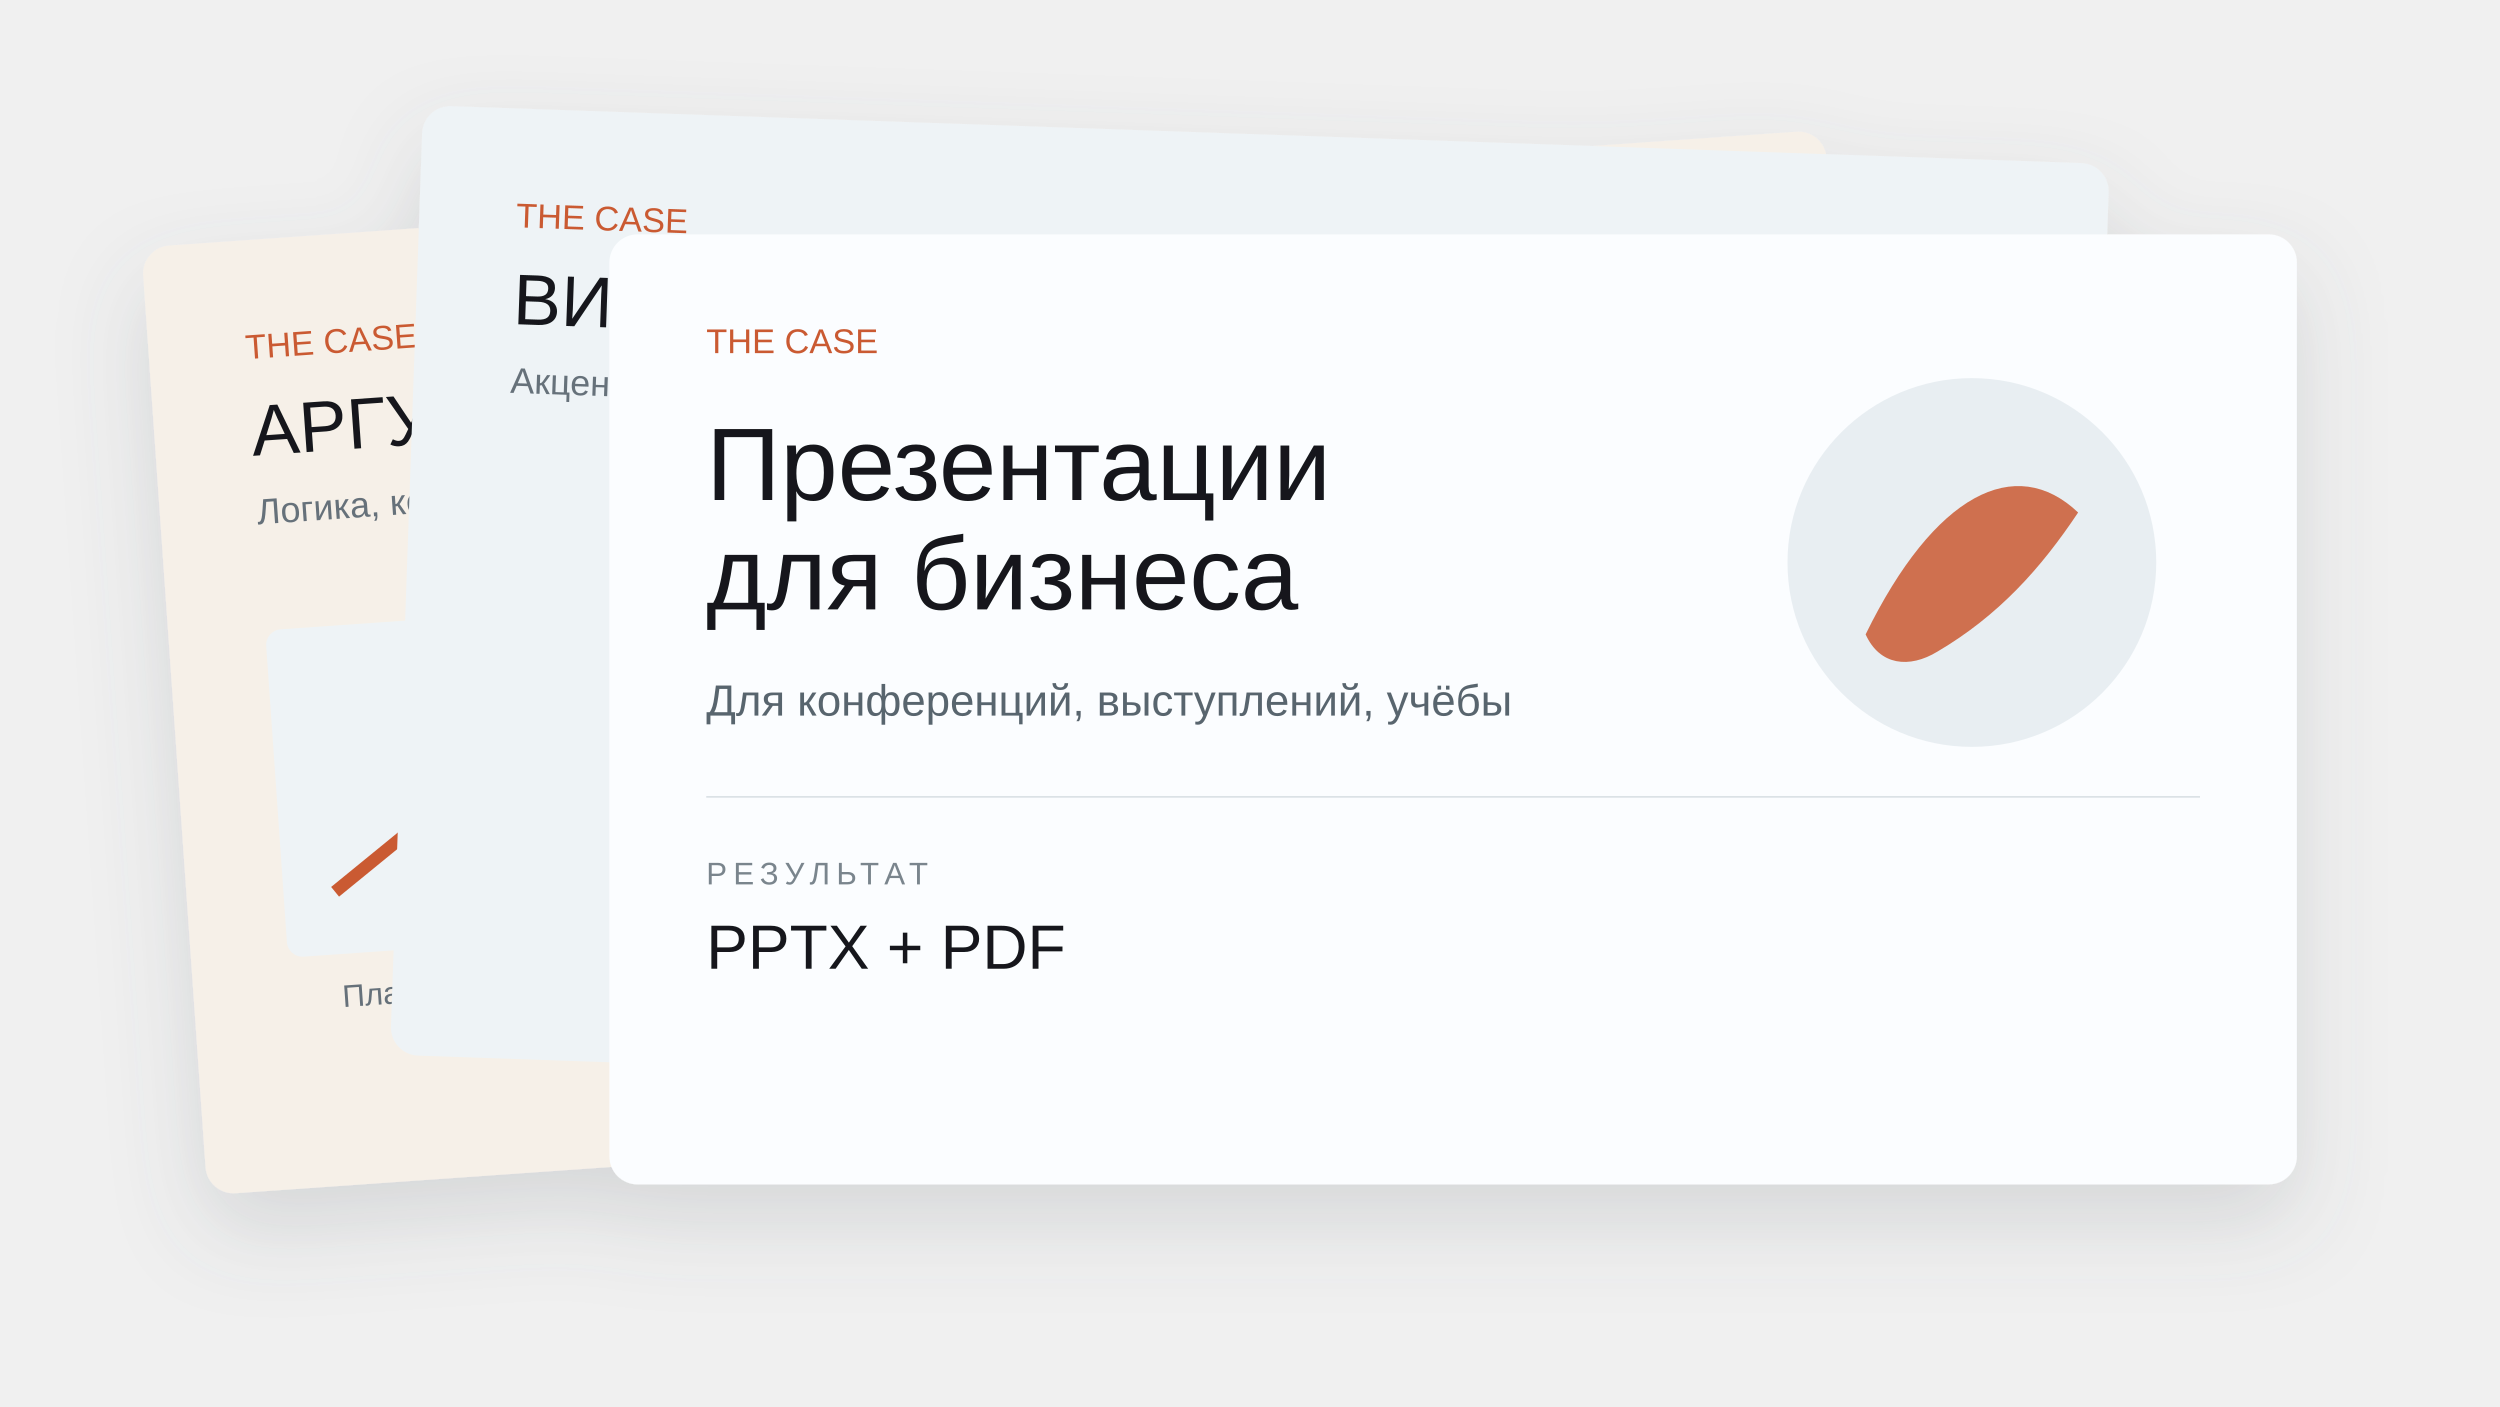
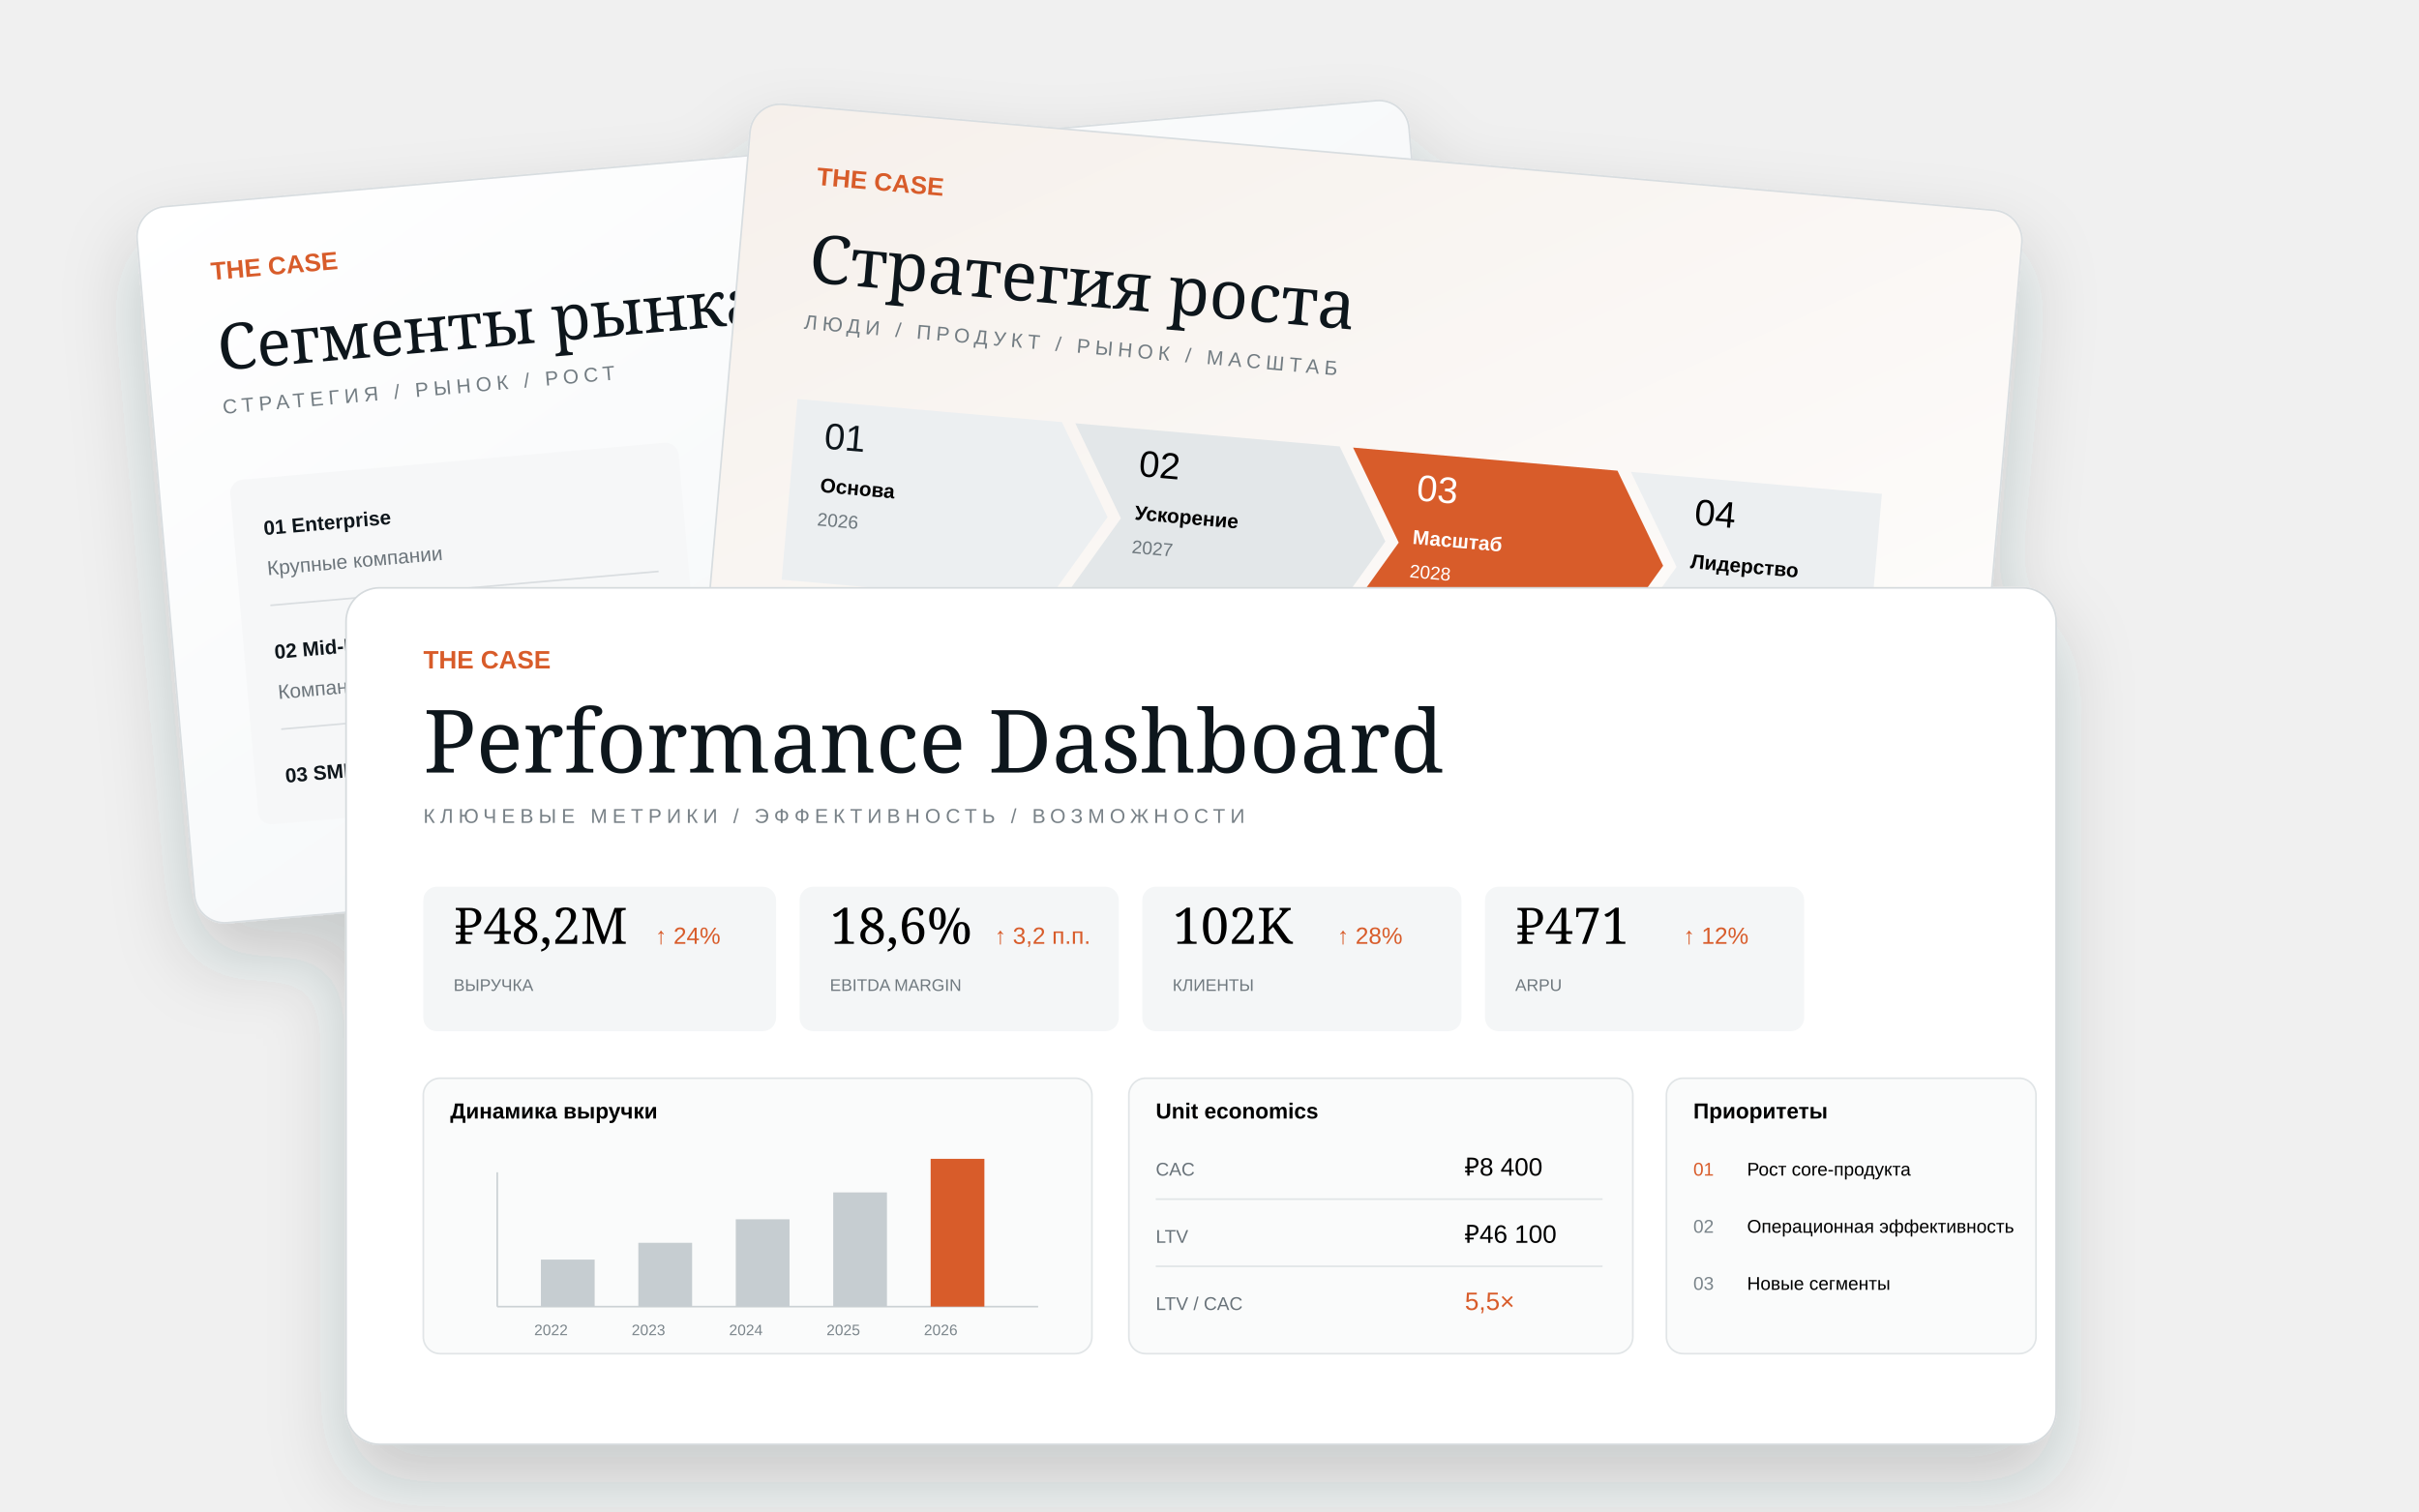
- <svg xmlns="http://www.w3.org/2000/svg" width="1600" height="900" viewBox="0 0 1600 900">
+ <svg xmlns="http://www.w3.org/2000/svg" viewBox="0 0 1440 900" role="img" aria-label="Бизнес-презентации THE CASE">
  <defs>
-     <filter id="s" x="-20%" y="-20%" width="140%" height="140%">
-       <feDropShadow dx="0" dy="24" stdDeviation="28" flood-color="#5a6570" flood-opacity=".18" />
+     <filter id="sh" x="-20%" y="-20%" width="140%" height="160%">
+       <feDropShadow dx="0" dy="22" stdDeviation="22" flood-color="#26333b" flood-opacity=".20" />
    </filter>
+     <linearGradient id="paper" x1="0" y1="0" x2="1" y2="1">
+       <stop offset="0" stop-color="#ffffff" />
+       <stop offset="1" stop-color="#f1f4f6" />
+     </linearGradient>
+     <linearGradient id="soft" x1="0" y1="0" x2="1" y2="1">
+       <stop offset="0" stop-color="#f6f0eb" />
+       <stop offset="1" stop-color="#ffffff" />
+     </linearGradient>
  </defs>
-   <rect width="1600" height="900" fill="none" />
-   <g filter="url(#s)">
-     <g transform="translate(110 120) rotate(-4 540 300)">
-       <rect width="1080" height="608" rx="18" fill="#f6f0e8" />
-       <text x="62" y="76" font-family="Arial,sans-serif" font-size="22" fill="#ca5a32">THE CASE</text>
-       <text x="62" y="138" font-family="Arial,sans-serif" font-size="46" fill="#15191c">АРГУМЕНТАЦИЯ</text>
-       <text x="62" y="182" font-family="Arial,sans-serif" font-size="23" fill="#66717a">Логика, которая ведёт к решению</text>
-       <rect x="62" y="250" width="430" height="210" rx="10" fill="#eef3f6" />
-       <path d="M95 420 L180 360 L265 390 L355 295 L455 330" fill="none" stroke="#ca5a32" stroke-width="8" />
-       <text x="95" y="494" font-family="Arial,sans-serif" font-size="20" fill="#66717a">План</text>
-       <text x="210" y="494" font-family="Arial,sans-serif" font-size="20" fill="#66717a">Факт</text>
-       <text x="350" y="494" font-family="Arial,sans-serif" font-size="20" fill="#66717a">Рост</text>
+   <g filter="url(#sh)">
+     <g transform="translate(98 95) rotate(-5 330 220)">
+       <rect width="760" height="428" rx="18" fill="url(#paper)" stroke="#d8dde0" />
+       <text x="42" y="46" font-family="Arial,sans-serif" font-size="15" font-weight="700" fill="#d85c2b">THE CASE</text>
+       <text x="42" y="100" font-family="Georgia,serif" font-size="38" fill="#11171c">Сегменты рынка</text>
+       <text x="42" y="126" font-family="Arial,sans-serif" font-size="12" letter-spacing="3" fill="#727c82">СТРАТЕГИЯ / РЫНОК / РОСТ</text>
+       <g transform="translate(42 166)">
+         <rect width="268" height="206" rx="8" fill="#f6f7f8" />
+         <g font-family="Arial,sans-serif" font-size="12" fill="#11171c">
+           <text x="18" y="34" font-weight="700">01  Enterprise</text>
+           <text x="18" y="58" fill="#6c757b">Крупные компании</text>
+           <line x1="18" y1="76" x2="250" y2="76" stroke="#d9dde0" />
+           <text x="18" y="108" font-weight="700">02  Mid-Market</text>
+           <text x="18" y="132" fill="#6c757b">Компании в фазе роста</text>
+           <line x1="18" y1="150" x2="250" y2="150" stroke="#d9dde0" />
+           <text x="18" y="182" font-weight="700">03  SMB</text>
+         </g>
+       </g>
+       <g transform="translate(338 162)">
+         <text x="0" y="18" font-family="Arial,sans-serif" font-size="11" fill="#7a848a">ПОТЕНЦИАЛ РЫНКА</text>
+         <text x="0" y="58" font-family="Georgia,serif" font-size="34" fill="#11171c">₽ 125 млрд</text>
+         <rect x="0" y="92" width="338" height="160" rx="10" fill="#eef1f3" />
+         <path d="M22 181 L74 148 L118 161 L164 124 L205 138 L253 98 L306 112" fill="none" stroke="#d85c2b" stroke-width="5" />
+         <g fill="#aeb6bb">
+           <rect x="22" y="196" width="26" height="34" />
+           <rect x="74" y="184" width="26" height="46" />
+           <rect x="126" y="170" width="26" height="60" />
+           <rect x="178" y="152" width="26" height="78" />
+           <rect x="230" y="128" width="26" height="102" />
+         </g>
+       </g>
    </g>
-     <g transform="translate(260 86) rotate(2 540 300)">
-       <rect width="1080" height="608" rx="18" fill="#eef3f6" />
-       <text x="62" y="76" font-family="Arial,sans-serif" font-size="22" fill="#ca5a32">THE CASE</text>
-       <text x="62" y="138" font-family="Arial,sans-serif" font-size="46" fill="#15191c">ВИЗУАЛЬНЫЙ КОД</text>
-       <text x="62" y="182" font-family="Arial,sans-serif" font-size="23" fill="#66717a">Акценты, иерархия, ритм</text>
-       <rect x="655" y="112" width="338" height="320" rx="12" fill="#dde6eb" />
-       <rect x="708" y="169" width="54" height="190" fill="#ca5a32" opacity=".75" />
-       <rect x="785" y="218" width="54" height="141" fill="#15191c" opacity=".8" />
-       <rect x="862" y="137" width="54" height="222" fill="#8f9ba3" />
-       <text x="655" y="475" font-family="Arial,sans-serif" font-size="20" fill="#66717a">Выручка</text>
-       <text x="790" y="475" font-family="Arial,sans-serif" font-size="20" fill="#66717a">Динамика</text>
+     <g transform="translate(428 92) rotate(5 370 214)">
+       <rect width="760" height="428" rx="18" fill="url(#soft)" stroke="#d8dde0" />
+       <text x="42" y="46" font-family="Arial,sans-serif" font-size="15" font-weight="700" fill="#d85c2b">THE CASE</text>
+       <text x="42" y="104" font-family="Georgia,serif" font-size="40" fill="#11171c">Стратегия роста</text>
+       <text x="42" y="132" font-family="Arial,sans-serif" font-size="12" letter-spacing="3" fill="#727c82">ЛЮДИ / ПРОДУКТ / РЫНОК / МАСШТАБ</text>
+       <g transform="translate(42 174)" font-family="Arial,sans-serif">
+         <g>
+           <path d="M0 0h158l32 54-32 54H0z" fill="#eceff1" />
+           <text x="18" y="28" font-size="22" fill="#11171c">01</text>
+           <text x="18" y="54" font-size="12" font-weight="700">Основа</text>
+           <text x="18" y="74" font-size="11" fill="#6d777d">2026</text>
+         </g>
+         <g transform="translate(166)">
+           <path d="M0 0h158l32 54-32 54H0l32-54z" fill="#e3e7e9" />
+           <text x="40" y="28" font-size="22">02</text>
+           <text x="40" y="54" font-size="12" font-weight="700">Ускорение</text>
+           <text x="40" y="74" font-size="11" fill="#6d777d">2027</text>
+         </g>
+         <g transform="translate(332)">
+           <path d="M0 0h158l32 54-32 54H0l32-54z" fill="#d85c2b" />
+           <text x="40" y="28" font-size="22" fill="#fff">03</text>
+           <text x="40" y="54" font-size="12" font-weight="700" fill="#fff">Масштаб</text>
+           <text x="40" y="74" font-size="11" fill="#fff">2028</text>
+         </g>
+         <g transform="translate(498)">
+           <path d="M0 0h150v108H0l32-54z" fill="#eceff1" />
+           <text x="40" y="28" font-size="22">04</text>
+           <text x="40" y="54" font-size="12" font-weight="700">Лидерство</text>
+           <text x="40" y="74" font-size="11" fill="#6d777d">2029+</text>
+         </g>
+       </g>
+       <g transform="translate(42 316)" font-family="Arial,sans-serif">
+         <text font-size="11" fill="#788187">ОЖИДАЕМЫЙ РЕЗУЛЬТАТ</text>
+         <text y="34" font-size="22" fill="#11171c">Рост выручки · рост маржи · системное масштабирование</text>
+       </g>
    </g>
-     <g transform="translate(390 150)">
-       <rect width="1080" height="608" rx="18" fill="#fbfdff" />
-       <text x="62" y="76" font-family="Arial,sans-serif" font-size="22" fill="#ca5a32">THE CASE</text>
-       <text x="62" y="170" font-family="Arial,sans-serif" font-size="66" fill="#15191c">Презентации</text>
-       <text x="62" y="240" font-family="Arial,sans-serif" font-size="66" fill="#15191c">для бизнеса</text>
-       <text x="62" y="308" font-family="Arial,sans-serif" font-size="28" fill="#59656e">Для конференций, выступлений, учёбы</text>
-       <line x1="62" y1="360" x2="1018" y2="360" stroke="#d7dfe4" />
-       <text x="62" y="416" font-family="Arial,sans-serif" font-size="20" letter-spacing="4" fill="#7a858d">РЕЗУЛЬТАТ</text>
-       <text x="62" y="470" font-family="Arial,sans-serif" font-size="40" fill="#15191c">PPTX + PDF</text>
-       <circle cx="872" cy="210" r="118" fill="#e8eef2" />
-       <path d="M804 256c44-90 96-116 136-78-24 36-51 66-90 89-18 11-37 9-46-11z" fill="#ca5a32" opacity=".85" />
+     <g transform="translate(206 350)">
+       <rect width="1018" height="510" rx="20" fill="#fff" stroke="#d5dadd" />
+       <text x="46" y="48" font-family="Arial,sans-serif" font-size="15" font-weight="700" fill="#d85c2b">THE CASE</text>
+       <text x="46" y="110" font-family="Georgia,serif" font-size="52" fill="#11171c">Performance Dashboard</text>
+       <text x="46" y="140" font-family="Arial,sans-serif" font-size="12" letter-spacing="3" fill="#788187">КЛЮЧЕВЫЕ МЕТРИКИ / ЭФФЕКТИВНОСТЬ / ВОЗМОЖНОСТИ</text>
+       <g transform="translate(46 178)" font-family="Arial,sans-serif">
+         <g>
+           <rect width="210" height="86" rx="8" fill="#f4f6f7" />
+           <text x="18" y="34" font-family="Georgia,serif" font-size="30">₽48,2M</text>
+           <text x="18" y="62" font-size="10" fill="#6f797f">ВЫРУЧКА</text>
+           <text x="138" y="34" font-size="14" fill="#d85c2b">↑ 24%</text>
+         </g>
+         <g transform="translate(224)">
+           <rect width="190" height="86" rx="8" fill="#f4f6f7" />
+           <text x="18" y="34" font-family="Georgia,serif" font-size="30">18,6%</text>
+           <text x="18" y="62" font-size="10" fill="#6f797f">EBITDA MARGIN</text>
+           <text x="116" y="34" font-size="14" fill="#d85c2b">↑ 3,2 п.п.</text>
+         </g>
+         <g transform="translate(428)">
+           <rect width="190" height="86" rx="8" fill="#f4f6f7" />
+           <text x="18" y="34" font-family="Georgia,serif" font-size="30">102K</text>
+           <text x="18" y="62" font-size="10" fill="#6f797f">КЛИЕНТЫ</text>
+           <text x="116" y="34" font-size="14" fill="#d85c2b">↑ 28%</text>
+         </g>
+         <g transform="translate(632)">
+           <rect width="190" height="86" rx="8" fill="#f4f6f7" />
+           <text x="18" y="34" font-family="Georgia,serif" font-size="30">₽471</text>
+           <text x="18" y="62" font-size="10" fill="#6f797f">ARPU</text>
+           <text x="118" y="34" font-size="14" fill="#d85c2b">↑ 12%</text>
+         </g>
+       </g>
+       <g transform="translate(46 292)" font-family="Arial,sans-serif">
+         <rect width="398" height="164" rx="10" fill="#fafbfb" stroke="#e1e5e7" />
+         <text x="16" y="24" font-size="13" font-weight="700">Динамика выручки</text>
+         <line x1="44" y1="136" x2="366" y2="136" stroke="#ccd2d5" />
+         <line x1="44" y1="56" x2="44" y2="136" stroke="#ccd2d5" />
+         <g fill="#c6cdd1">
+           <rect x="70" y="108" width="32" height="28" />
+           <rect x="128" y="98" width="32" height="38" />
+           <rect x="186" y="84" width="32" height="52" />
+           <rect x="244" y="68" width="32" height="68" />
+         </g>
+         <rect x="302" y="48" width="32" height="88" fill="#d85c2b" />
+         <text x="66" y="153" font-size="9" fill="#7b858b">2022</text>
+         <text x="124" y="153" font-size="9" fill="#7b858b">2023</text>
+         <text x="182" y="153" font-size="9" fill="#7b858b">2024</text>
+         <text x="240" y="153" font-size="9" fill="#7b858b">2025</text>
+         <text x="298" y="153" font-size="9" fill="#7b858b">2026</text>
+         <g transform="translate(420)">
+           <rect width="300" height="164" rx="10" fill="#fafbfb" stroke="#e1e5e7" />
+           <text x="16" y="24" font-size="13" font-weight="700">Unit economics</text>
+           <text x="16" y="58" font-size="11" fill="#687279">CAC</text>
+           <text x="200" y="58" font-size="15">₽8 400</text>
+           <line x1="16" y1="72" x2="282" y2="72" stroke="#e1e5e7" />
+           <text x="16" y="98" font-size="11" fill="#687279">LTV</text>
+           <text x="200" y="98" font-size="15">₽46 100</text>
+           <line x1="16" y1="112" x2="282" y2="112" stroke="#e1e5e7" />
+           <text x="16" y="138" font-size="11" fill="#687279">LTV / CAC</text>
+           <text x="200" y="138" font-size="15" fill="#d85c2b">5,5×</text>
+         </g>
+         <g transform="translate(740)">
+           <rect width="220" height="164" rx="10" fill="#fafbfb" stroke="#e1e5e7" />
+           <text x="16" y="24" font-size="13" font-weight="700">Приоритеты</text>
+           <g font-size="11">
+             <text x="16" y="58" fill="#d85c2b">01</text>
+             <text x="48" y="58">Рост core-продукта</text>
+             <text x="16" y="92" fill="#7a848a">02</text>
+             <text x="48" y="92">Операционная эффективность</text>
+             <text x="16" y="126" fill="#7a848a">03</text>
+             <text x="48" y="126">Новые сегменты</text>
+           </g>
+         </g>
+       </g>
    </g>
  </g>
</svg>
